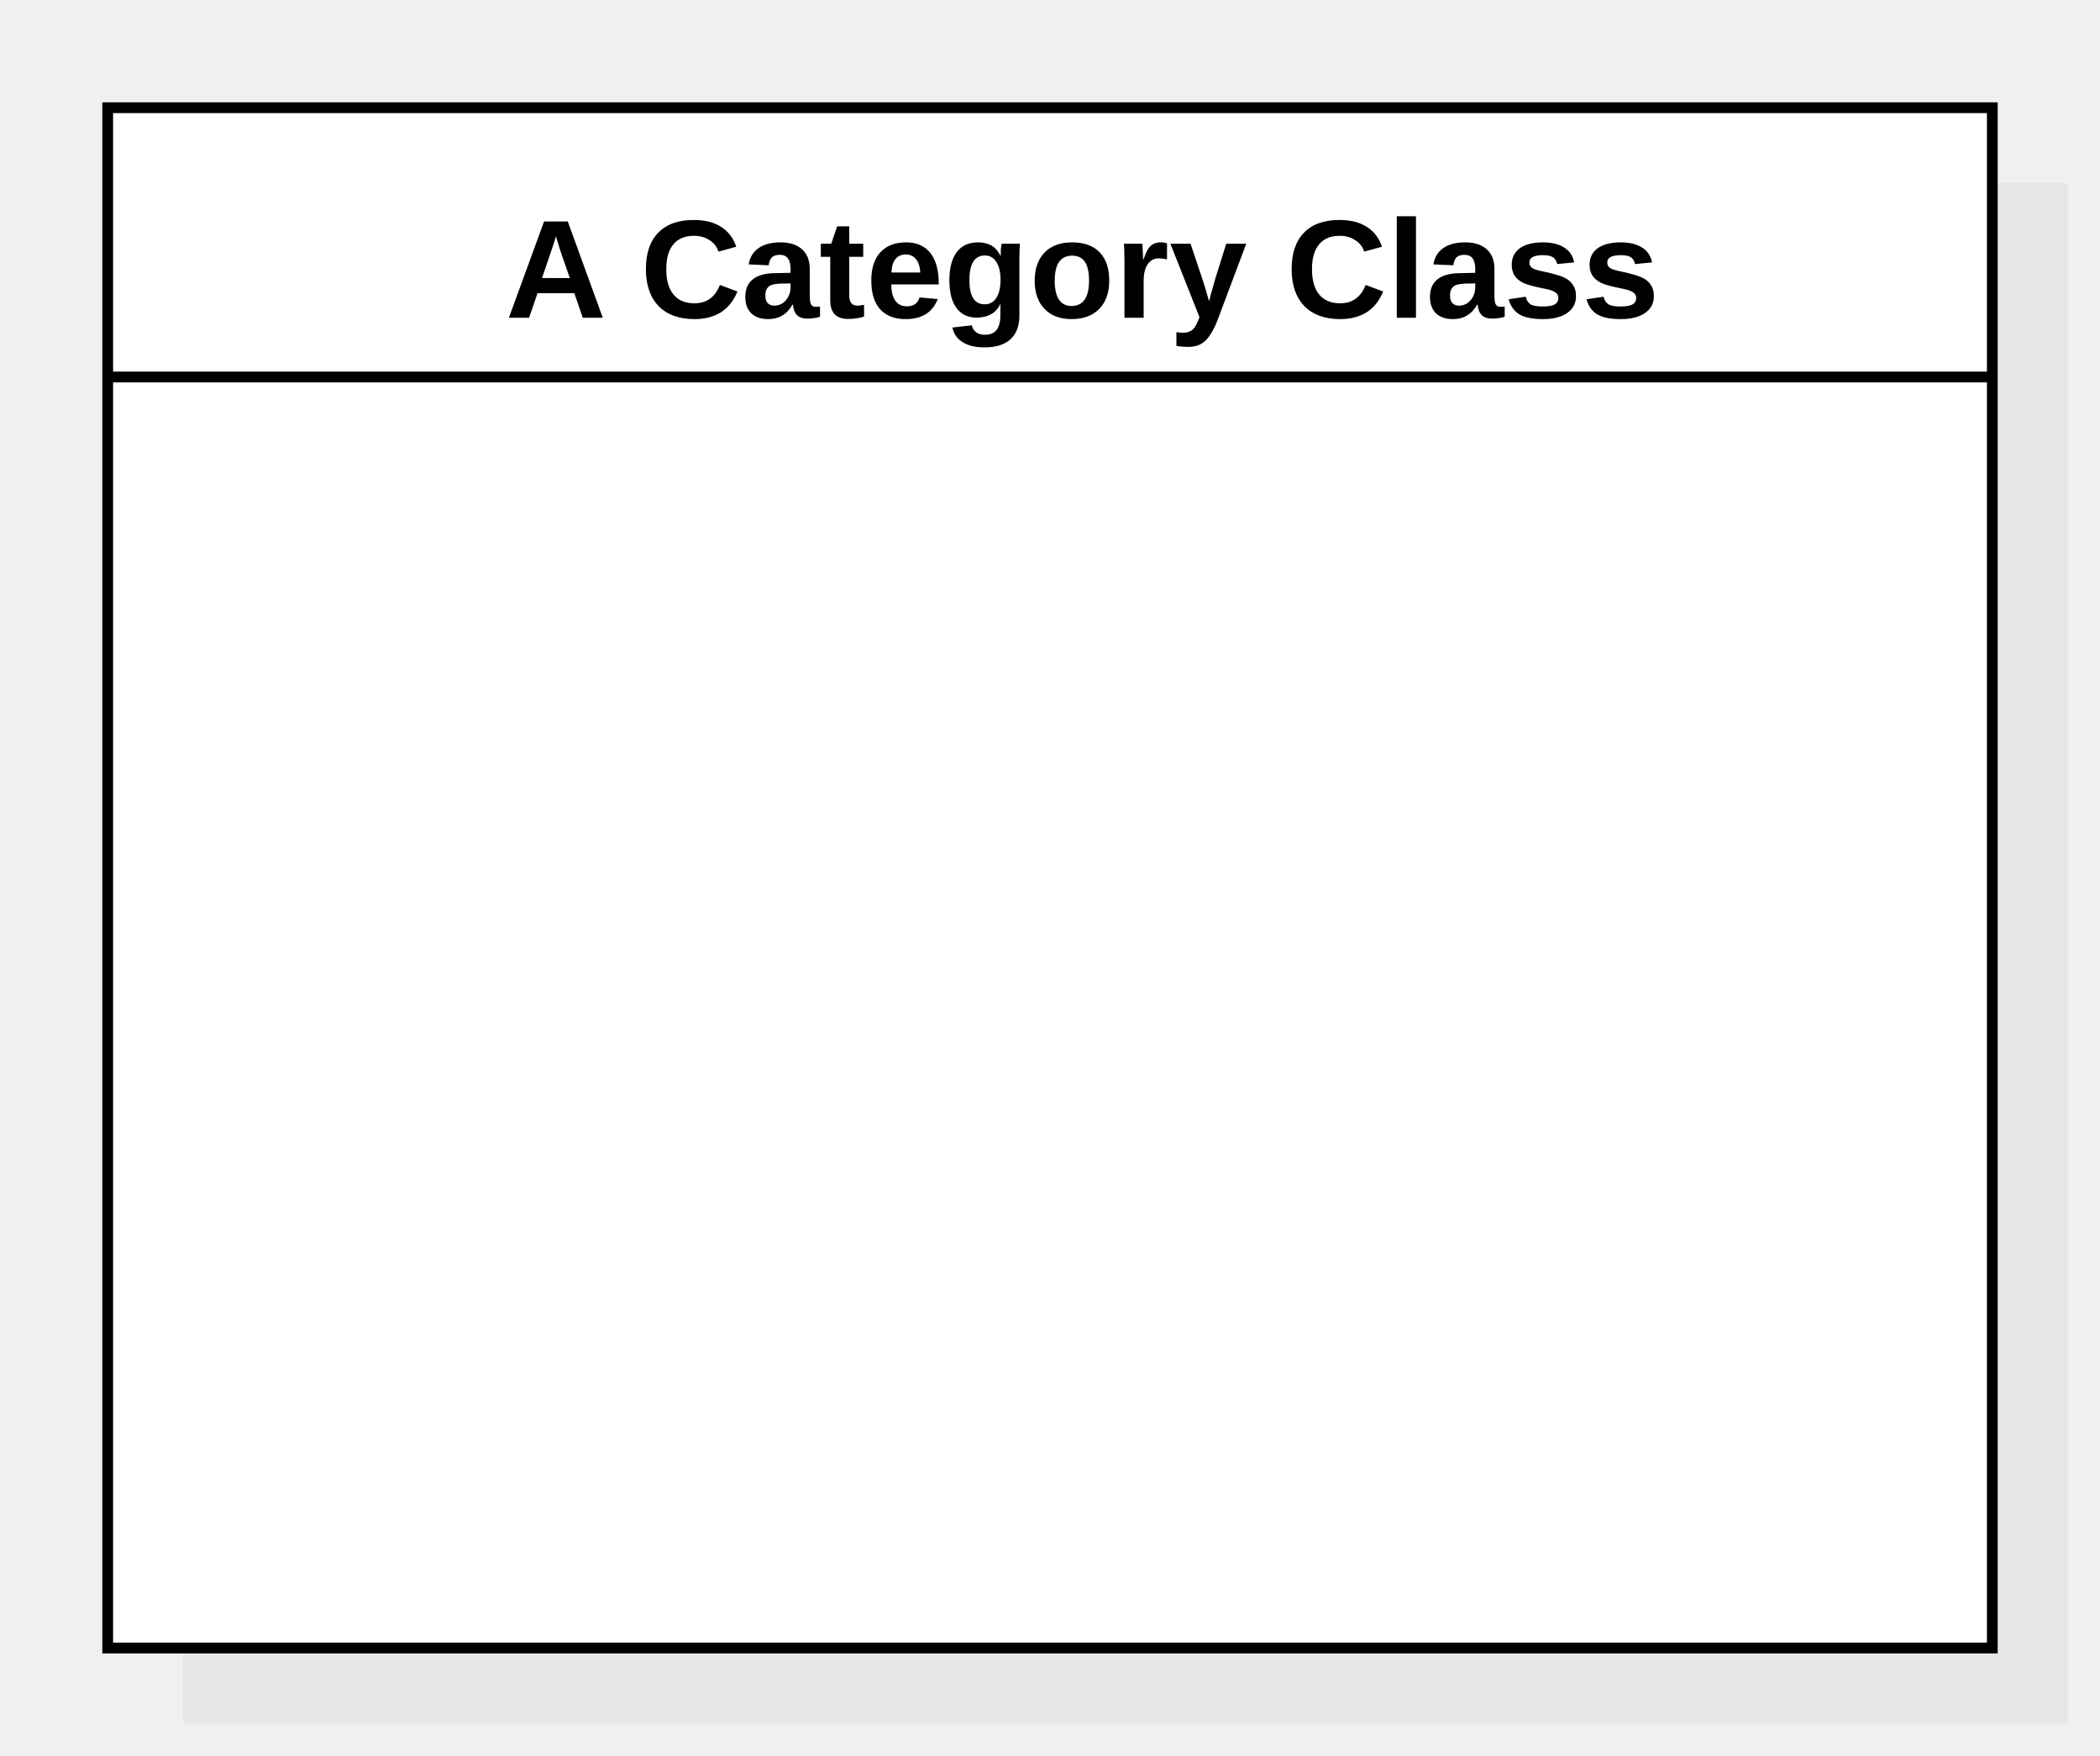
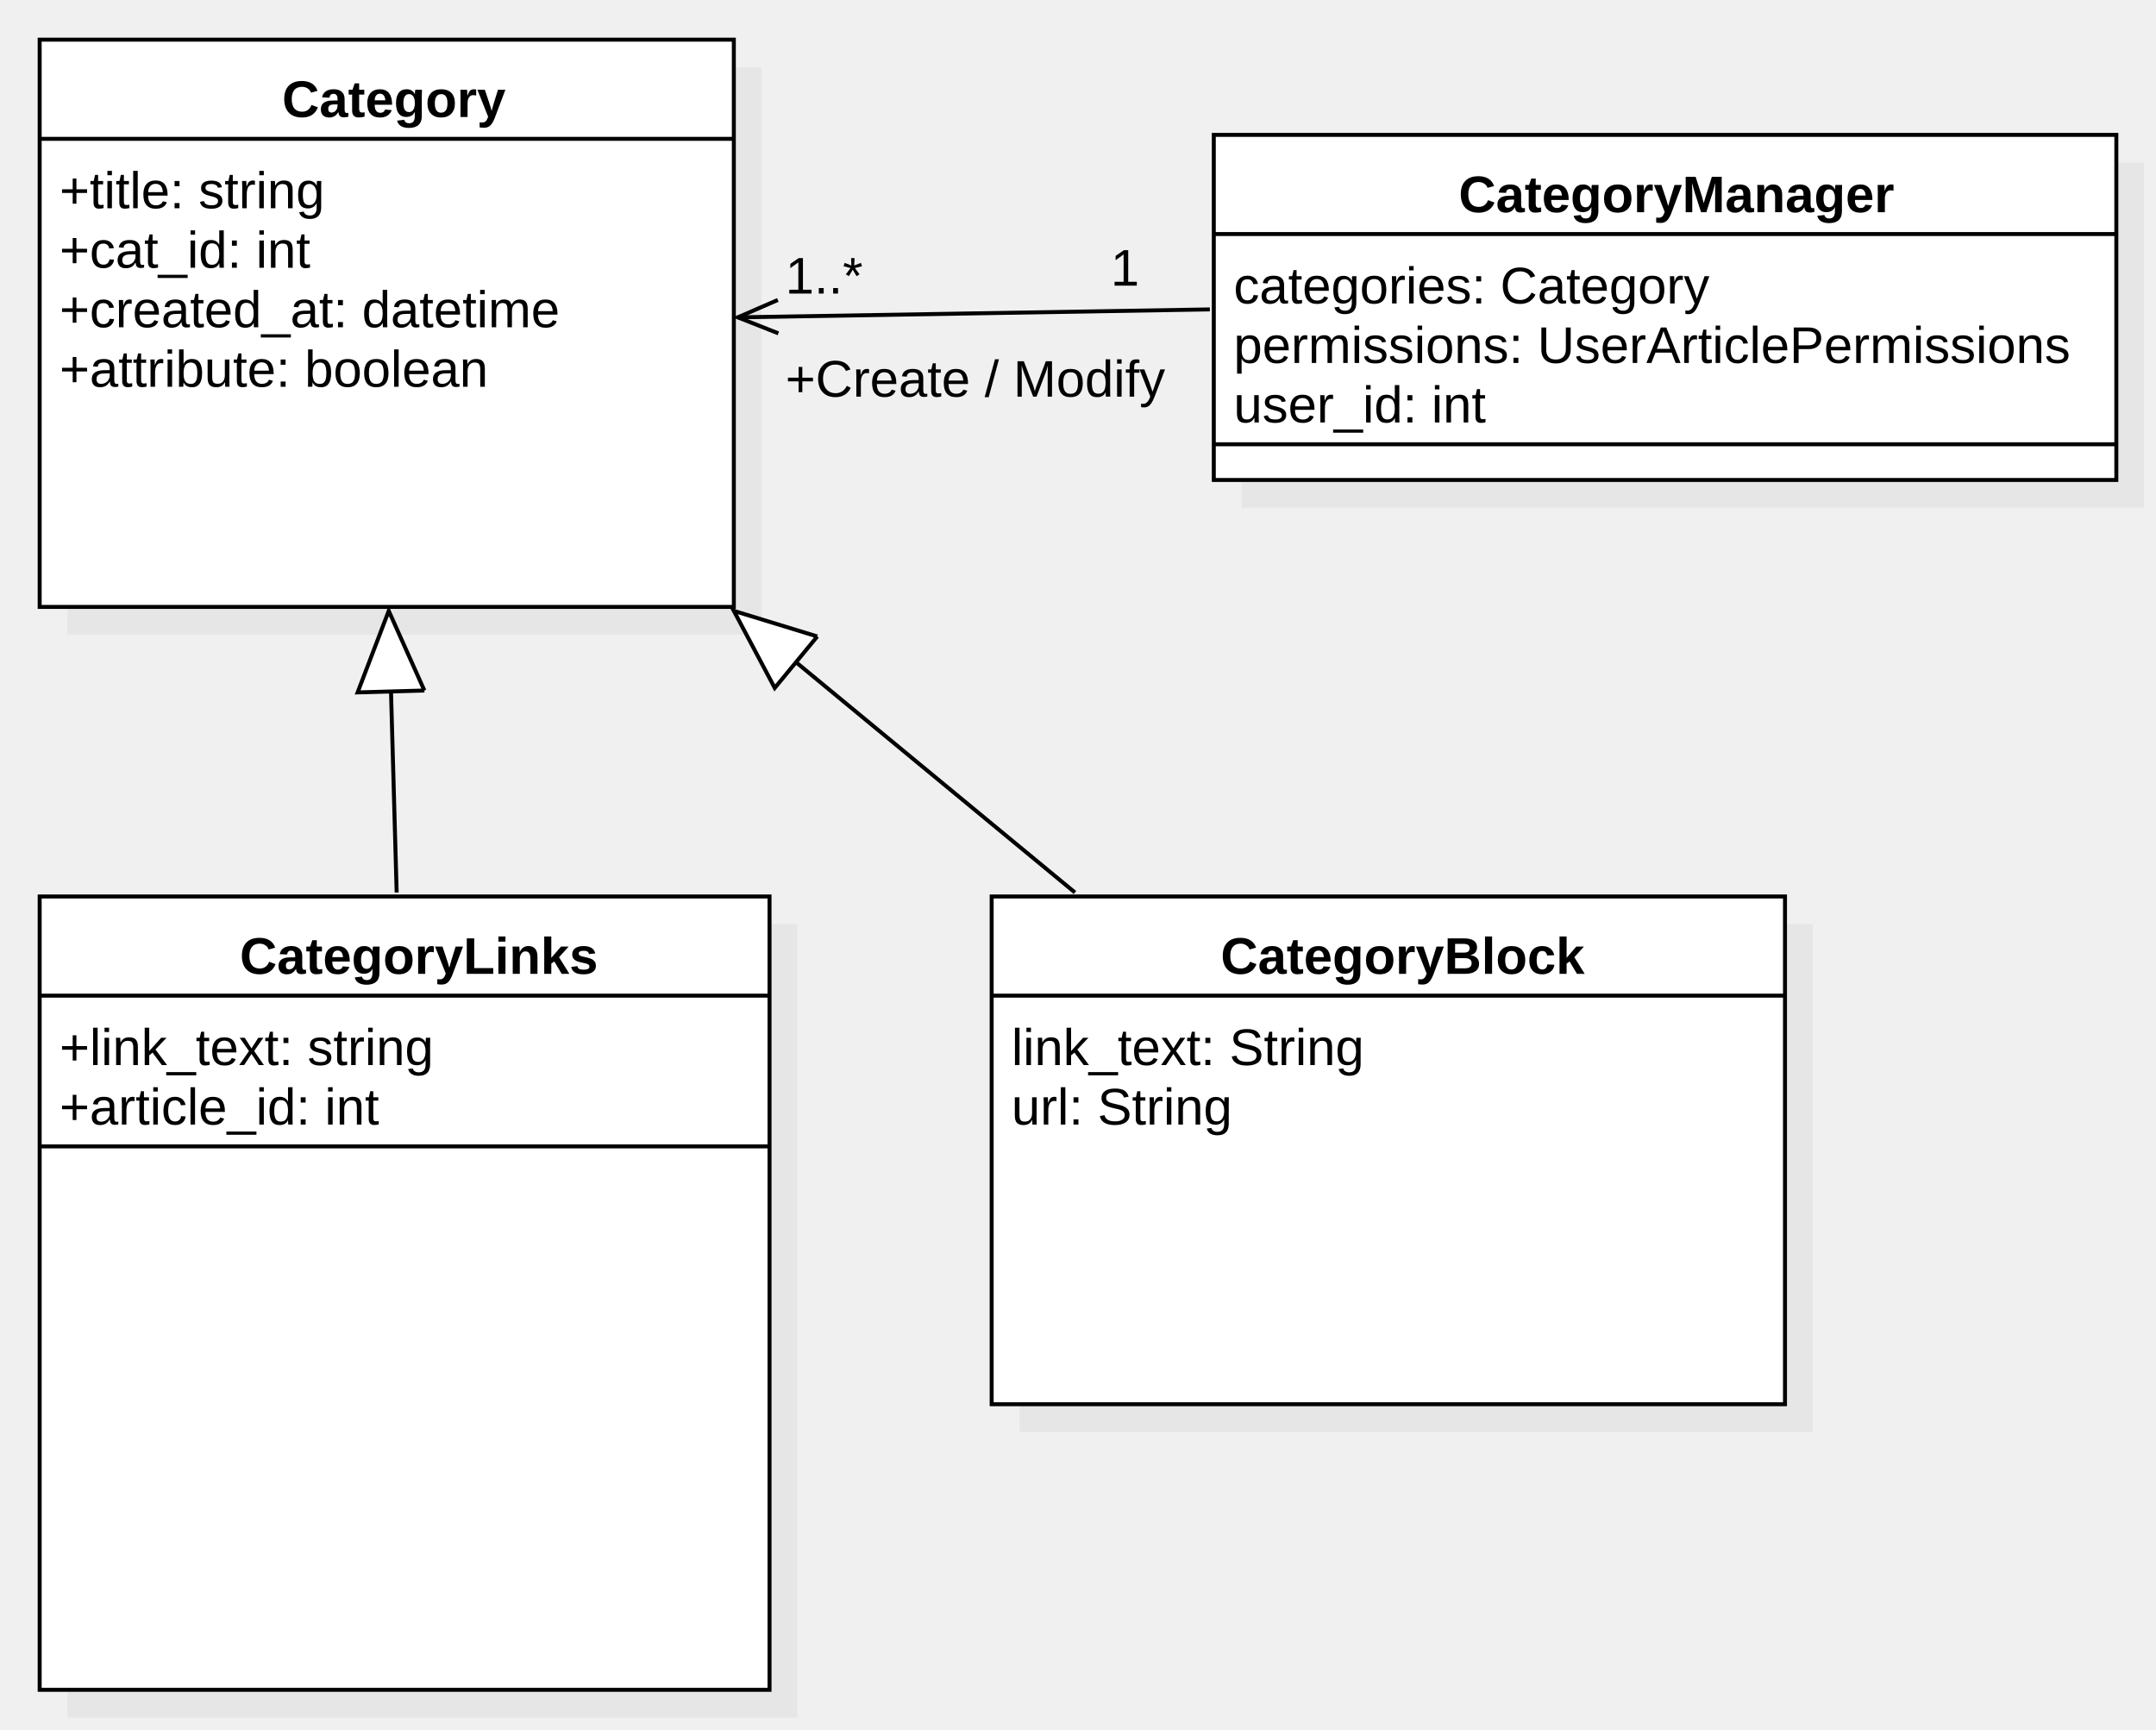
- <svg xmlns="http://www.w3.org/2000/svg" version="1.1" width="195" height="163">
+ <svg xmlns="http://www.w3.org/2000/svg" version="1.1" width="543.531" height="436">
  <defs />
  <g>
-     <g transform="translate(-294,-166) scale(1,1)">
-       <rect fill="#C0C0C0" stroke="none" x="311" y="183" width="175" height="143" opacity="0.2" />
+     <g transform="translate(-286,-166) scale(1,1)">
+       <rect fill="#C0C0C0" stroke="none" x="303" y="183" width="175" height="143" opacity="0.2" />
    </g>
-     <g transform="translate(-294,-166) scale(1,1)">
-       <rect fill="#ffffff" stroke="none" x="304" y="176" width="175" height="143" />
+     <g transform="translate(-286,-166) scale(1,1)">
+       <rect fill="#ffffff" stroke="none" x="296" y="176" width="175" height="143" />
    </g>
-     <g transform="translate(-294,-166) scale(1,1)">
-       <path fill="none" stroke="#000000" d="M 304 176 L 479 176 L 479 319 L 304 319 L 304 176 Z Z" stroke-miterlimit="10" />
+     <g transform="translate(-286,-166) scale(1,1)">
+       <path fill="none" stroke="#000000" d="M 296 176 L 471 176 L 471 319 L 296 319 L 296 176 Z Z" stroke-miterlimit="10" />
    </g>
-     <g transform="translate(-294,-166) scale(1,1)">
-       <path fill="none" stroke="#000000" d="M 304 201 L 479 201" stroke-miterlimit="10" />
+     <g transform="translate(-286,-166) scale(1,1)">
+       <path fill="none" stroke="#000000" d="M 296 201 L 471 201" stroke-miterlimit="10" />
    </g>
-     <g transform="translate(-294,-166) scale(1,1)">
+     <g transform="translate(-286,-166) scale(1,1)">
      <g>
        <path fill="none" stroke="none" />
-         <text fill="#000000" stroke="none" font-family="Arial" font-size="13px" font-style="normal" font-weight="bold" text-decoration="none" x="340.925" y="195.5">A Category Class</text>
+         <text fill="#000000" stroke="none" font-family="Arial" font-size="13px" font-style="normal" font-weight="bold" text-decoration="none" x="357.125" y="195.5">Category</text>
+       </g>
+     </g>
+     <g transform="translate(-286,-166) scale(1,1)">
+       <g>
+         <path fill="none" stroke="none" />
+         <text fill="#000000" stroke="none" font-family="Arial" font-size="13px" font-style="normal" font-weight="normal" text-decoration="none" x="301" y="218.5">+title: string</text>
+       </g>
+     </g>
+     <g transform="translate(-286,-166) scale(1,1)">
+       <g>
+         <path fill="none" stroke="none" />
+         <text fill="#000000" stroke="none" font-family="Arial" font-size="13px" font-style="normal" font-weight="normal" text-decoration="none" x="301" y="233.5">+cat_id: int</text>
+       </g>
+     </g>
+     <g transform="translate(-286,-166) scale(1,1)">
+       <g>
+         <path fill="none" stroke="none" />
+         <text fill="#000000" stroke="none" font-family="Arial" font-size="13px" font-style="normal" font-weight="normal" text-decoration="none" x="301" y="248.5">+created_at: datetime</text>
+       </g>
+     </g>
+     <g transform="translate(-286,-166) scale(1,1)">
+       <g>
+         <path fill="none" stroke="none" />
+         <text fill="#000000" stroke="none" font-family="Arial" font-size="13px" font-style="normal" font-weight="normal" text-decoration="none" x="301" y="263.5">+attribute: boolean</text>
+       </g>
+     </g>
+     <g transform="translate(-286,-166) scale(1,1)">
+       <rect fill="#C0C0C0" stroke="none" x="303" y="399" width="184" height="200" opacity="0.2" />
+     </g>
+     <g transform="translate(-286,-166) scale(1,1)">
+       <rect fill="#ffffff" stroke="none" x="296" y="392" width="184" height="200" />
+     </g>
+     <g transform="translate(-286,-166) scale(1,1)">
+       <path fill="none" stroke="#000000" d="M 296 392 L 480 392 L 480 592 L 296 592 L 296 392 Z Z" stroke-miterlimit="10" />
+     </g>
+     <g transform="translate(-286,-166) scale(1,1)">
+       <path fill="none" stroke="#000000" d="M 296 417 L 480 417" stroke-miterlimit="10" />
+     </g>
+     <g transform="translate(-286,-166) scale(1,1)">
+       <path fill="none" stroke="#000000" d="M 296 455 L 480 455" stroke-miterlimit="10" />
+     </g>
+     <g transform="translate(-286,-166) scale(1,1)">
+       <g>
+         <path fill="none" stroke="none" />
+         <text fill="#000000" stroke="none" font-family="Arial" font-size="13px" font-style="normal" font-weight="bold" text-decoration="none" x="346.451" y="411.5">CategoryLinks</text>
+       </g>
+     </g>
+     <g transform="translate(-286,-166) scale(1,1)">
+       <g>
+         <path fill="none" stroke="none" />
+         <text fill="#000000" stroke="none" font-family="Arial" font-size="13px" font-style="normal" font-weight="normal" text-decoration="none" x="301" y="434.5">+link_text: string</text>
+       </g>
+     </g>
+     <g transform="translate(-286,-166) scale(1,1)">
+       <g>
+         <path fill="none" stroke="none" />
+         <text fill="#000000" stroke="none" font-family="Arial" font-size="13px" font-style="normal" font-weight="normal" text-decoration="none" x="301" y="449.5">+article_id: int</text>
+       </g>
+     </g>
+     <g transform="translate(-286,-166) scale(1,1)">
+       <rect fill="#C0C0C0" stroke="none" x="543" y="399" width="200" height="128" opacity="0.2" />
+     </g>
+     <g transform="translate(-286,-166) scale(1,1)">
+       <rect fill="#ffffff" stroke="none" x="536" y="392" width="200" height="128" />
+     </g>
+     <g transform="translate(-286,-166) scale(1,1)">
+       <path fill="none" stroke="#000000" d="M 536 392 L 736 392 L 736 520 L 536 520 L 536 392 Z Z" stroke-miterlimit="10" />
+     </g>
+     <g transform="translate(-286,-166) scale(1,1)">
+       <path fill="none" stroke="#000000" d="M 536 417 L 736 417" stroke-miterlimit="10" />
+     </g>
+     <g transform="translate(-286,-166) scale(1,1)">
+       <g>
+         <path fill="none" stroke="none" />
+         <text fill="#000000" stroke="none" font-family="Arial" font-size="13px" font-style="normal" font-weight="bold" text-decoration="none" x="593.731" y="411.5">CategoryBlock</text>
+       </g>
+     </g>
+     <g transform="translate(-286,-166) scale(1,1)">
+       <g>
+         <path fill="none" stroke="none" />
+         <text fill="#000000" stroke="none" font-family="Arial" font-size="13px" font-style="normal" font-weight="normal" text-decoration="none" x="541" y="434.5">link_text: String</text>
+       </g>
+     </g>
+     <g transform="translate(-286,-166) scale(1,1)">
+       <g>
+         <path fill="none" stroke="none" />
+         <text fill="#000000" stroke="none" font-family="Arial" font-size="13px" font-style="normal" font-weight="normal" text-decoration="none" x="541" y="449.5">url: String</text>
+       </g>
+     </g>
+     <g transform="translate(-286,-166) scale(1,1)">
+       <path fill="none" stroke="#000000" d="M 386 391 L 384 320" stroke-miterlimit="10" />
+     </g>
+     <g transform="translate(-286,-166) scale(1,1)">
+       <path fill="#FFFFFF" stroke="none" d="M 392.988 340.08 L 384 320 L 376.157 340.554" />
+     </g>
+     <g transform="translate(-286,-166) scale(1,1)">
+       <path fill="none" stroke="#000000" d="M 392.988 340.08 L 384 320 L 376.157 340.554 L 392.988 340.08" stroke-miterlimit="10" />
+     </g>
+     <g transform="translate(-286,-166) scale(1,1)">
+       <path fill="none" stroke="#000000" d="M 557 391 L 471 320" stroke-miterlimit="10" />
+     </g>
+     <g transform="translate(-286,-166) scale(1,1)">
+       <path fill="#FFFFFF" stroke="none" d="M 492.034 326.448 L 471 320 L 481.314 339.432" />
+     </g>
+     <g transform="translate(-286,-166) scale(1,1)">
+       <path fill="none" stroke="#000000" d="M 492.034 326.448 L 471 320 L 481.314 339.432 L 492.034 326.448" stroke-miterlimit="10" />
+     </g>
+     <g transform="translate(-286,-166) scale(1,1)">
+       <rect fill="#C0C0C0" stroke="none" x="599" y="207" width="227.531" height="87" opacity="0.2" />
+     </g>
+     <g transform="translate(-286,-166) scale(1,1)">
+       <rect fill="#ffffff" stroke="none" x="592" y="200" width="227.531" height="87" />
+     </g>
+     <g transform="translate(-286,-166) scale(1,1)">
+       <path fill="none" stroke="#000000" d="M 592 200 L 819.531 200 L 819.531 287 L 592 287 L 592 200 Z Z" stroke-miterlimit="10" />
+     </g>
+     <g transform="translate(-286,-166) scale(1,1)">
+       <path fill="none" stroke="#000000" d="M 592 225 L 819.531 225" stroke-miterlimit="10" />
+     </g>
+     <g transform="translate(-286,-166) scale(1,1)">
+       <path fill="none" stroke="#000000" d="M 592 278 L 819.531 278" stroke-miterlimit="10" />
+     </g>
+     <g transform="translate(-286,-166) scale(1,1)">
+       <g>
+         <path fill="none" stroke="none" />
+         <text fill="#000000" stroke="none" font-family="Arial" font-size="13px" font-style="normal" font-weight="bold" text-decoration="none" x="653.737" y="219.5">CategoryManager</text>
+       </g>
+     </g>
+     <g transform="translate(-286,-166) scale(1,1)">
+       <g>
+         <path fill="none" stroke="none" />
+         <text fill="#000000" stroke="none" font-family="Arial" font-size="13px" font-style="normal" font-weight="normal" text-decoration="none" x="597" y="242.5">categories: Category</text>
+       </g>
+     </g>
+     <g transform="translate(-286,-166) scale(1,1)">
+       <g>
+         <path fill="none" stroke="none" />
+         <text fill="#000000" stroke="none" font-family="Arial" font-size="13px" font-style="normal" font-weight="normal" text-decoration="none" x="597" y="257.5">permissions: UserArticlePermissions</text>
+       </g>
+     </g>
+     <g transform="translate(-286,-166) scale(1,1)">
+       <g>
+         <path fill="none" stroke="none" />
+         <text fill="#000000" stroke="none" font-family="Arial" font-size="13px" font-style="normal" font-weight="normal" text-decoration="none" x="597" y="272.5">user_id: int</text>
+       </g>
+     </g>
+     <g transform="translate(-286,-166) scale(1,1)">
+       <path fill="none" stroke="#000000" d="M 591 244 L 472 246" stroke-miterlimit="10" />
+     </g>
+     <g transform="translate(-286,-166) scale(1,1)">
+       <path fill="none" stroke="#000000" d="M 482.091 241.62 L 472 246 L 482.232 250.038" stroke-miterlimit="10" />
+     </g>
+     <g transform="translate(-286,-166) scale(1,1)">
+       <g>
+         <path fill="none" stroke="none" />
+         <text fill="#000000" stroke="none" font-family="Arial" font-size="13px" font-style="normal" font-weight="normal" text-decoration="none" x="484" y="266">+Create / Modify</text>
+       </g>
+     </g>
+     <g transform="translate(-286,-166) scale(1,1)">
+       <g>
+         <path fill="none" stroke="none" />
+         <text fill="#000000" stroke="none" font-family="Arial" font-size="13px" font-style="normal" font-weight="normal" text-decoration="none" x="566" y="238">1</text>
+       </g>
+     </g>
+     <g transform="translate(-286,-166) scale(1,1)">
+       <g>
+         <path fill="none" stroke="none" />
+         <text fill="#000000" stroke="none" font-family="Arial" font-size="13px" font-style="normal" font-weight="normal" text-decoration="none" x="484" y="240">1..*</text>
      </g>
    </g>
  </g>
</svg>
